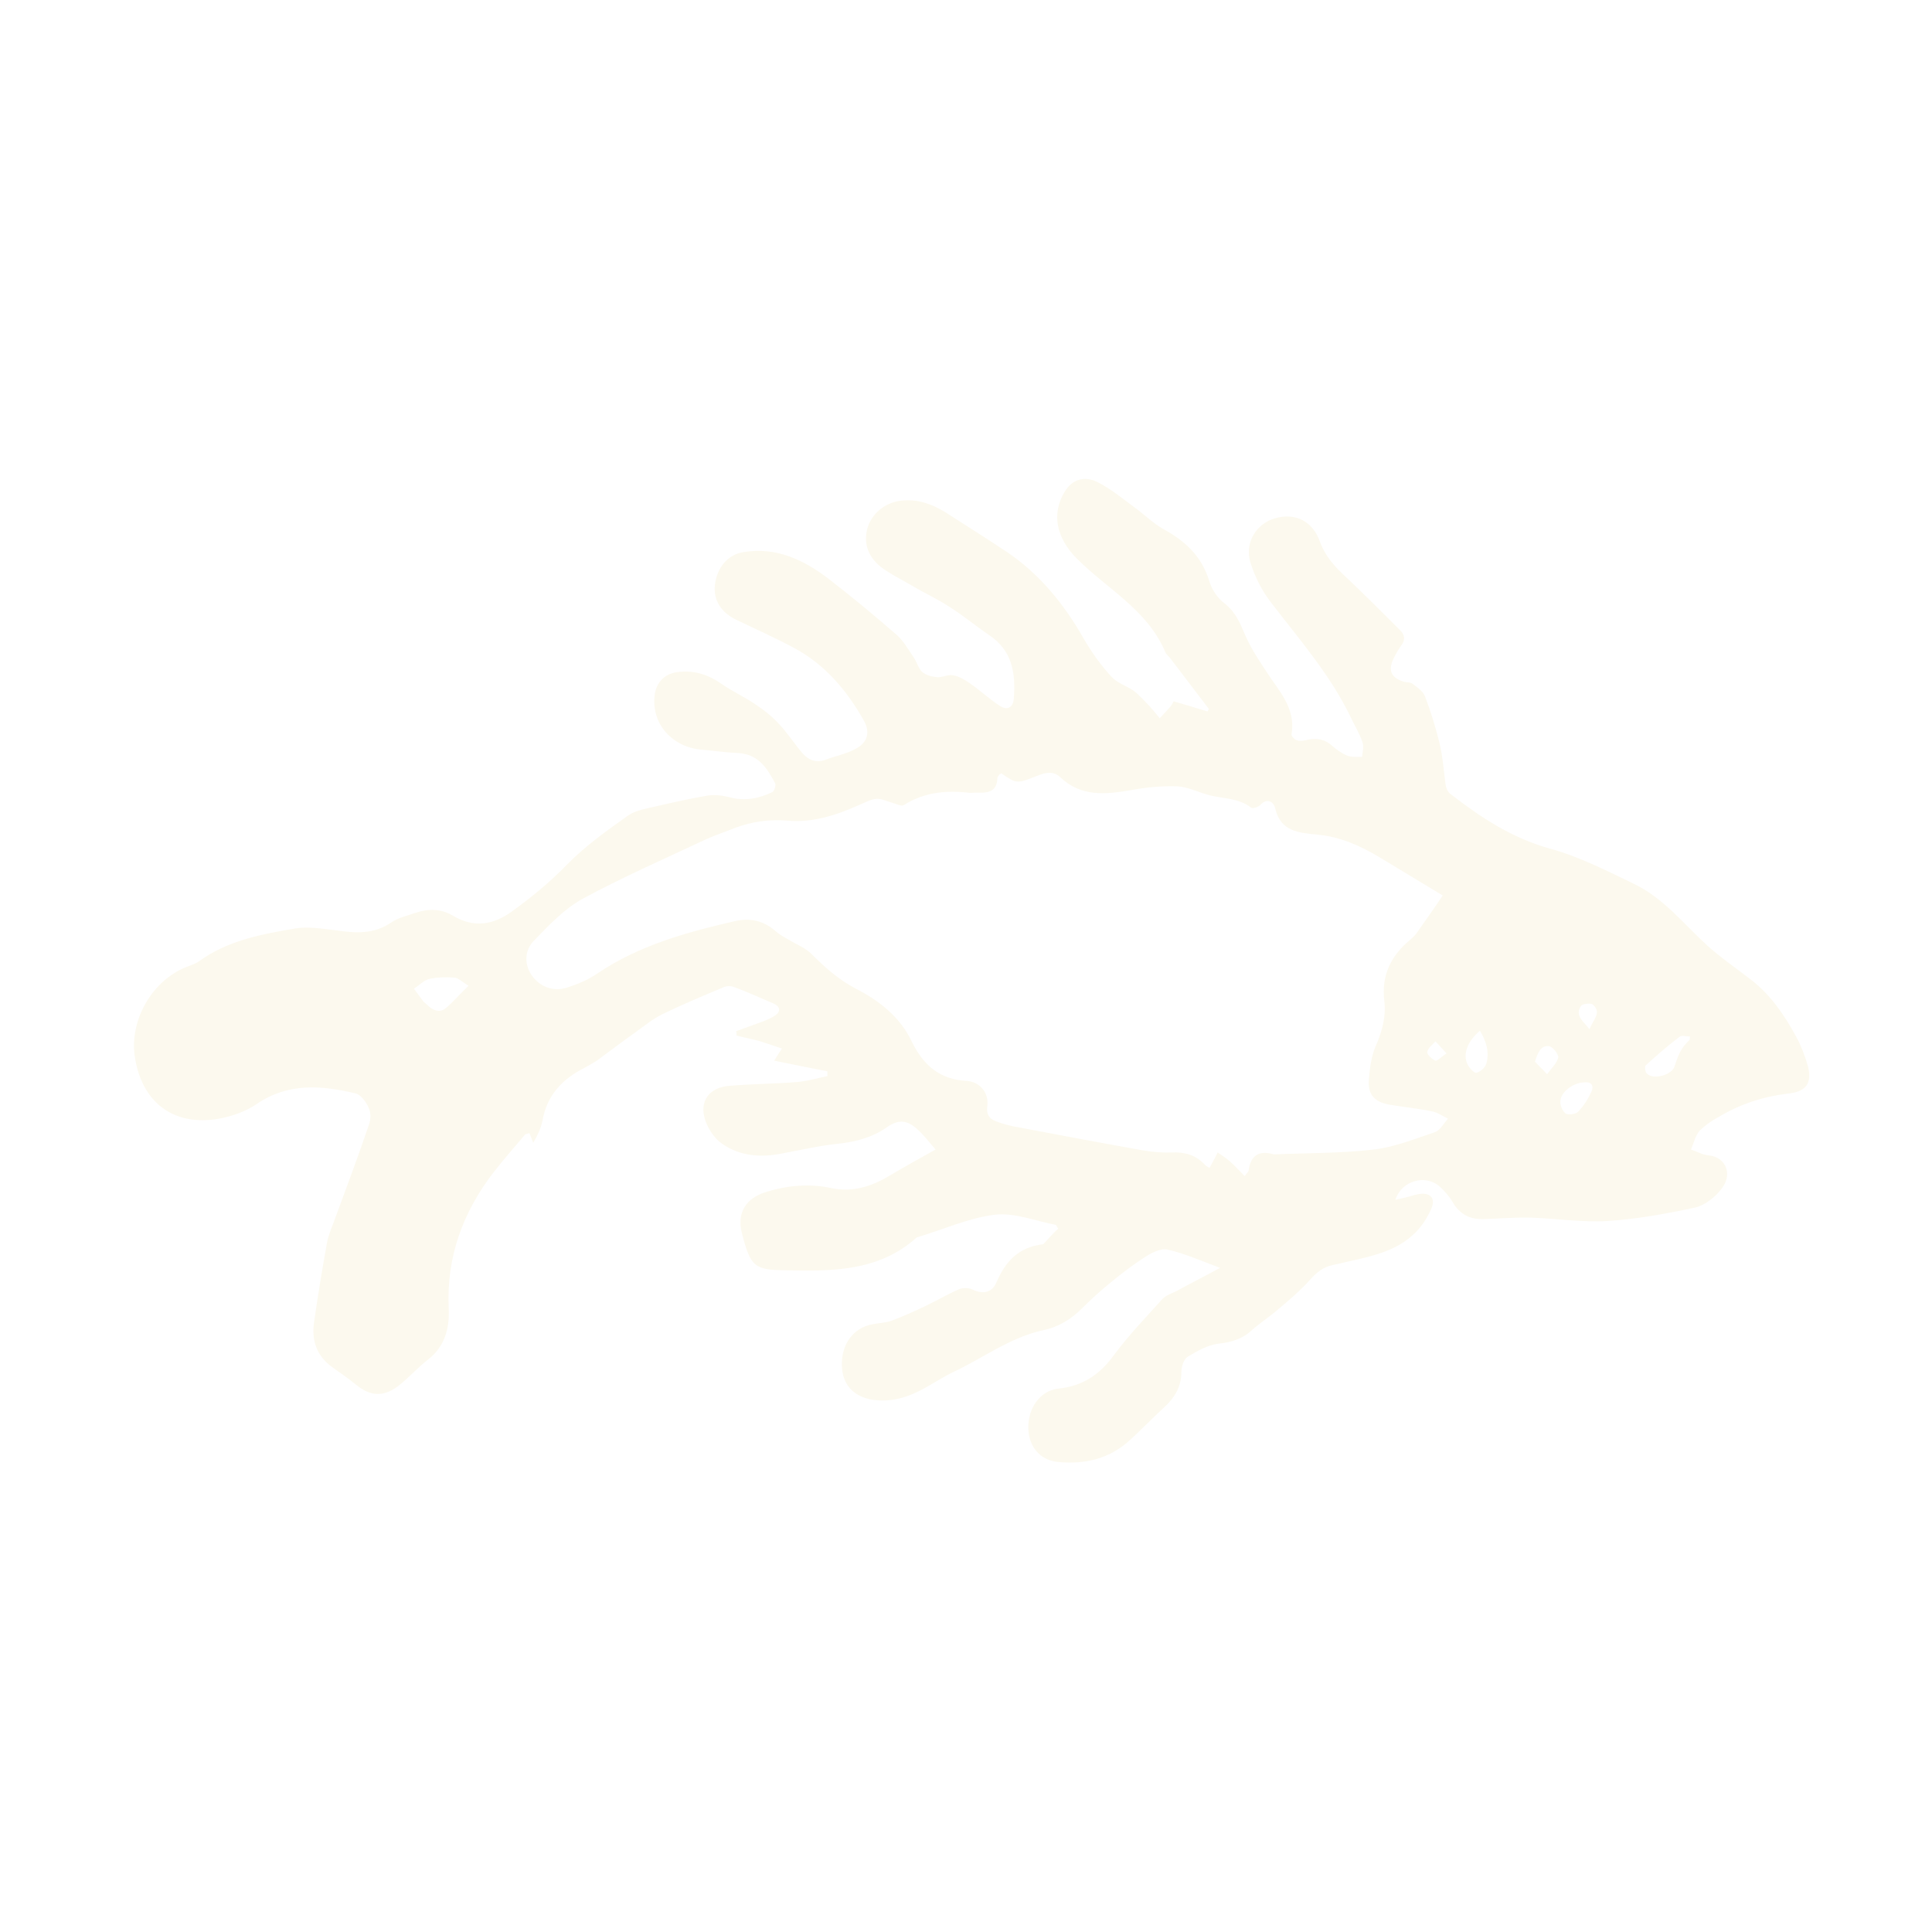
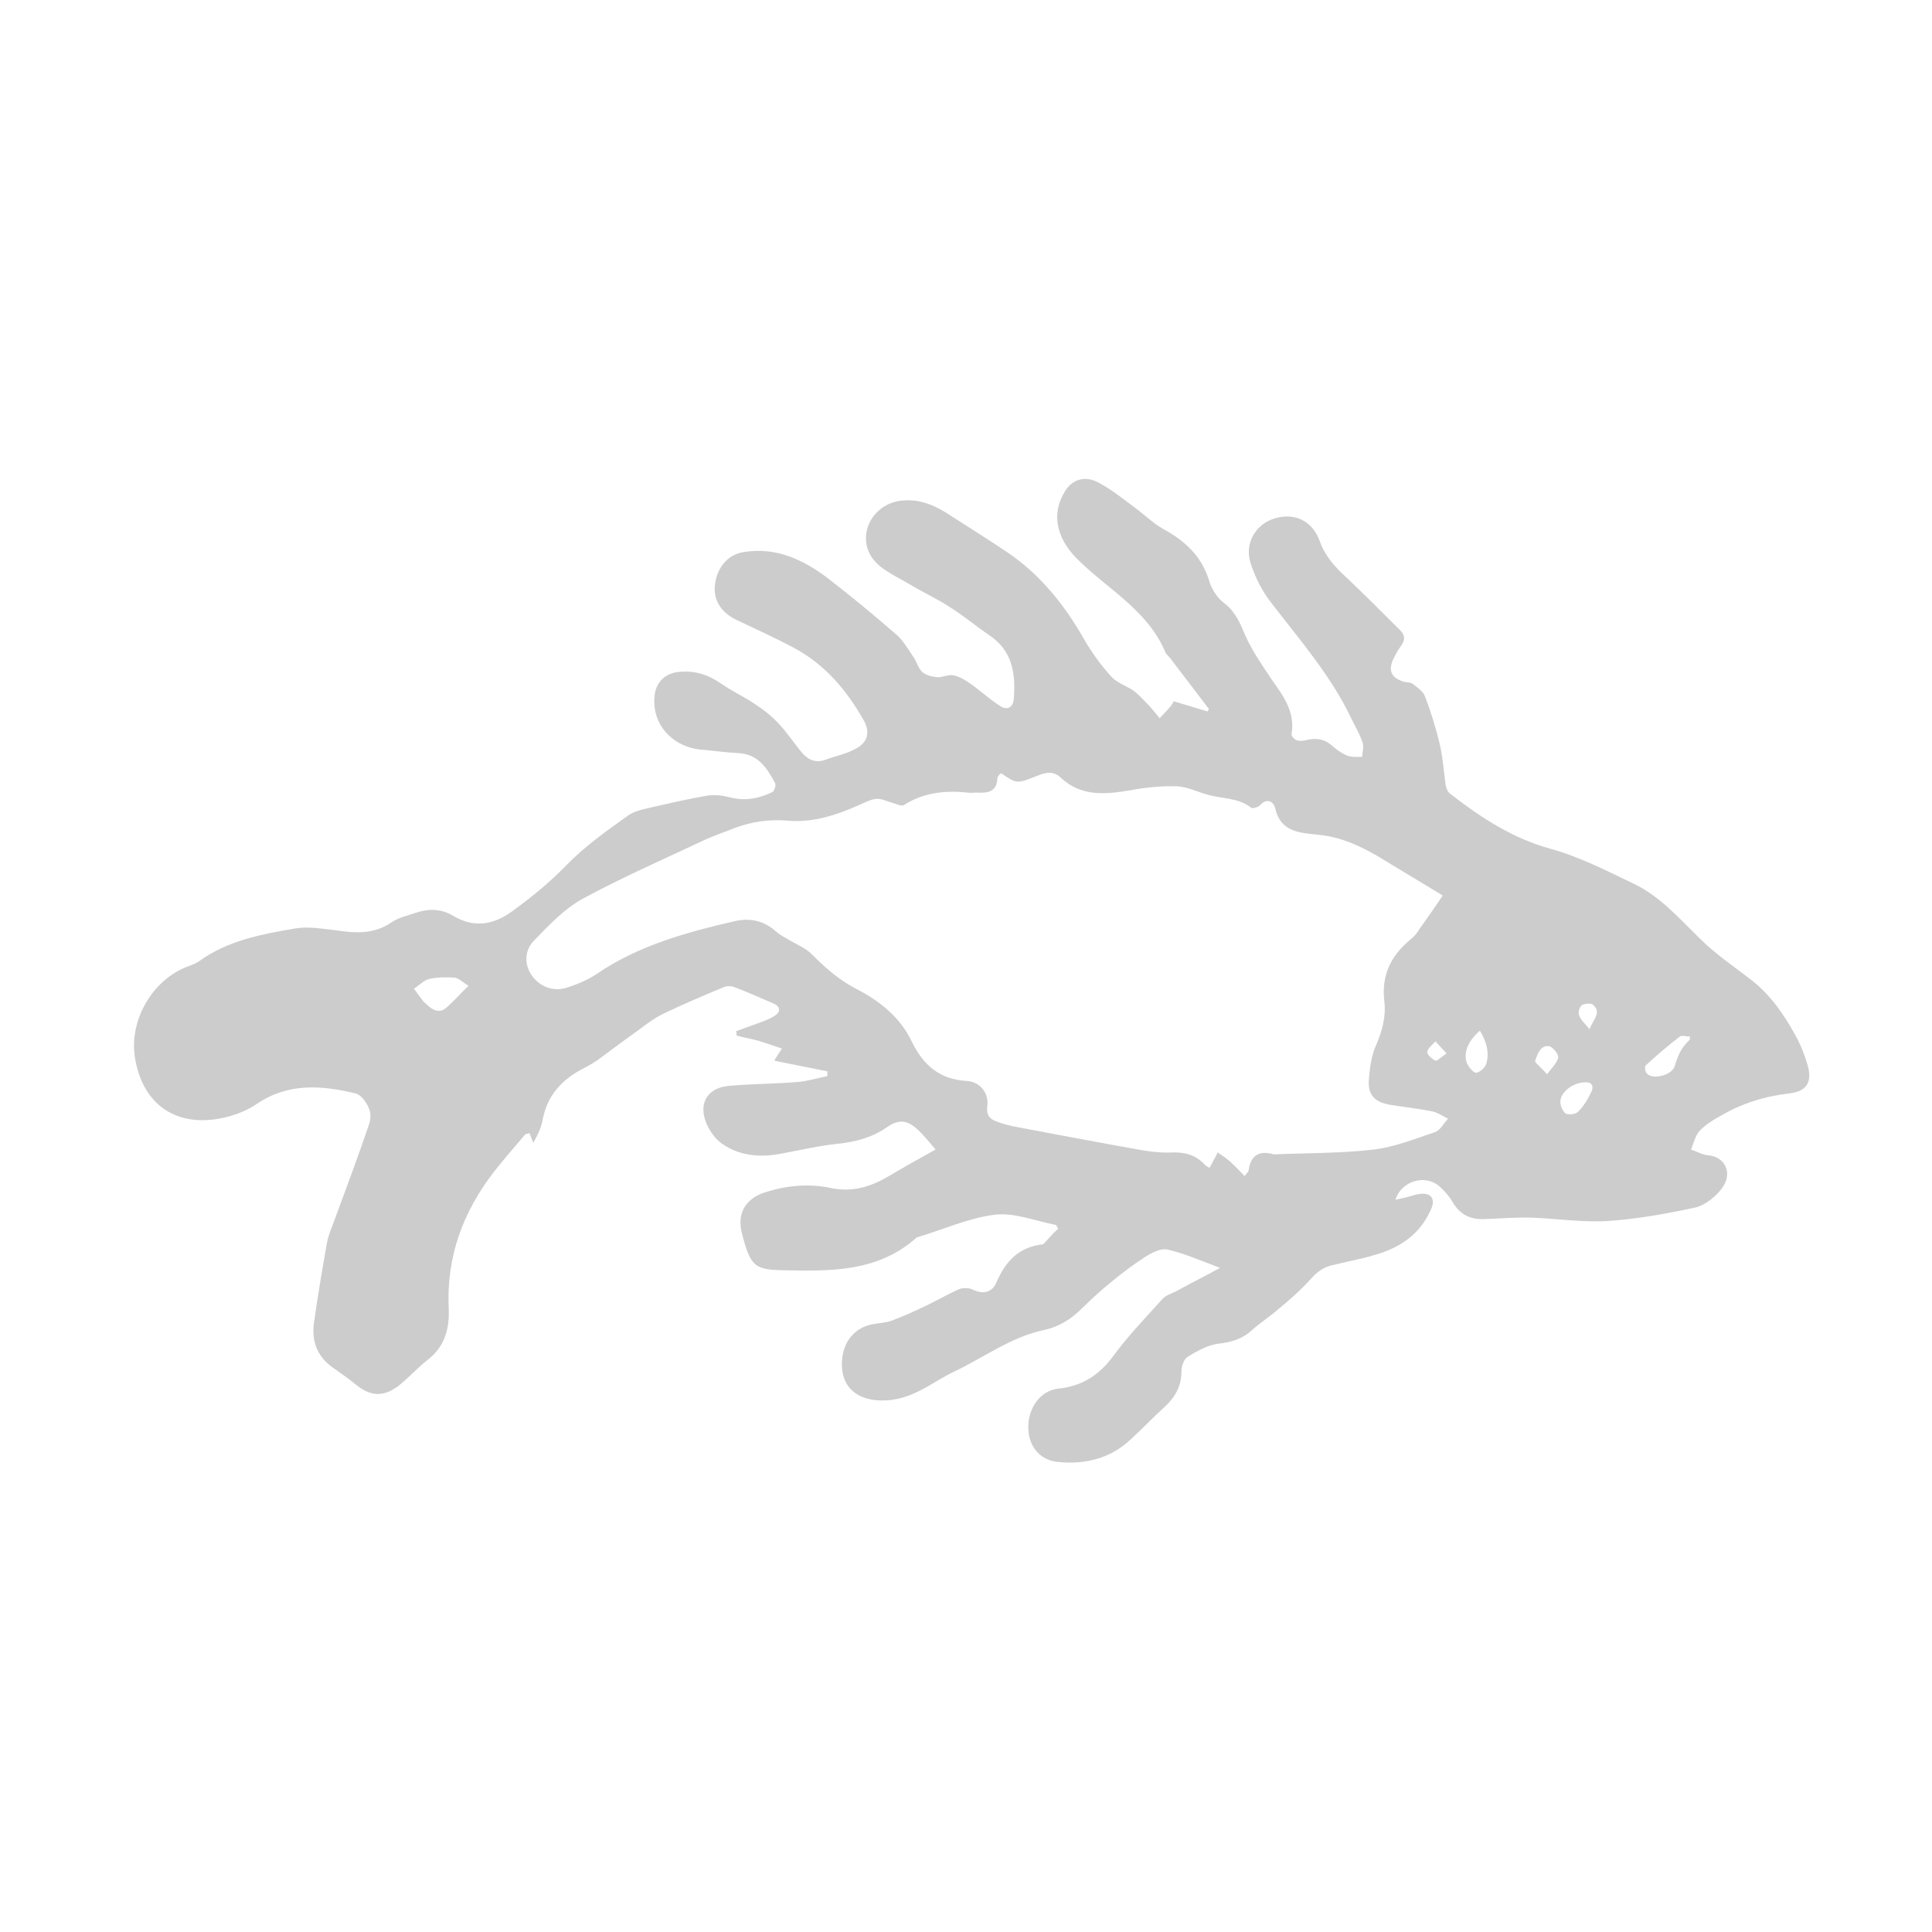
- <svg xmlns="http://www.w3.org/2000/svg" version="1.1" id="Layer_1" x="0px" y="0px" viewBox="0 0 400 400" style="fill: #fcf9ee;" xml:space="preserve">
+ <svg xmlns="http://www.w3.org/2000/svg" version="1.1" id="Layer_1" x="0px" y="0px" viewBox="0 0 400 400" style="fill: rgba(0, 0, 0, 0.2);" xml:space="preserve">
  <g>
    <path d="M219.1,254.4c-0.4-0.6-0.4-0.8-0.5-0.8c-4.2-0.8-8.6-2.6-12.7-2.1c-5.5,0.7-10.7,3.1-16.1,4.7c-7.9,7.1-17.6,7-27.2,6.8   c-6.3-0.1-7.2-0.6-9-7.7c-1.1-4.2,0.9-7.3,5-8.5c4.4-1.4,9.1-1.8,13.6-0.8c4.5,0.9,8.3-0.4,12-2.6c3-1.8,6.1-3.5,9.5-5.4   c-1.3-1.5-2.5-3.1-4-4.4c-2.1-1.8-3.8-1.8-6.1-0.2c-3,2.1-6.4,3-10.1,3.4c-3.9,0.4-7.7,1.3-11.5,2c-4.4,0.9-8.8,0.6-12.5-2   c-1.6-1.1-2.9-3.1-3.5-4.9c-1.3-4,0.9-6.8,5.1-7.1c4.7-0.4,9.5-0.4,14.2-0.8c2-0.2,4-0.8,6-1.2c0-0.3,0-0.7,0-1   c-3.6-0.7-7.1-1.4-11-2.2c0.6-1,0.9-1.5,1.6-2.5c-1.7-0.6-3.2-1.1-4.8-1.6c-1.5-0.4-3.1-0.7-4.6-1.1c0-0.3,0-0.6-0.1-0.9   c1.1-0.4,2.2-0.8,3.3-1.2c1.6-0.6,3.3-1.1,4.7-2c1.4-0.9,1.1-2-0.4-2.6c-2.6-1.1-5.2-2.3-7.9-3.3c-0.7-0.3-1.7-0.3-2.3,0   c-4.3,1.8-8.6,3.6-12.7,5.6c-2,1-3.7,2.4-5.5,3.7c-2.7,1.9-5.3,3.9-7.9,5.8c-0.9,0.6-1.8,1.1-2.7,1.6c-4.6,2.3-7.8,5.7-8.7,11   c-0.3,1.4-0.9,2.8-1.9,4.5c-0.3-0.7-0.5-1.4-0.8-2c-0.3,0.1-0.6,0.2-0.8,0.2c-2.2,2.6-4.5,5.2-6.6,7.9c-6.4,8.3-9.8,17.6-9.3,28.2   c0.2,4.1-0.8,7.9-4.3,10.6c-2.2,1.7-4,3.8-6.2,5.5c-3.1,2.3-5.8,2.1-8.8-0.4c-1.6-1.3-3.2-2.4-4.9-3.6c-3.1-2.3-4.2-5.4-3.7-9.1   c0.8-5.6,1.7-11.1,2.7-16.6c0.3-1.7,1.1-3.4,1.7-5.1c2.4-6.5,4.8-12.9,7-19.4c0.4-1.1,0.4-2.5-0.1-3.5c-0.5-1.2-1.6-2.6-2.6-2.9   c-7.1-1.7-14-2.3-20.6,2.2c-2.2,1.5-5,2.5-7.7,3c-9.5,1.7-16.1-3.4-17.5-12.9c-1.1-7.5,3.6-15.7,10.7-18.5c0.8-0.3,1.7-0.6,2.5-1.1   c6-4.4,13.1-5.7,20.2-6.9c2.7-0.4,5.5,0.1,8.2,0.4c4,0.6,7.8,0.9,11.5-1.6c1.4-1,3.3-1.4,5-2c2.7-0.9,5.3-0.9,7.8,0.6   c4.2,2.5,8.2,2,12.2-0.9c4-2.9,7.8-6,11.3-9.6c3.8-3.9,8.3-7.1,12.8-10.3c1.6-1.1,3.9-1.4,5.9-1.9c3.5-0.8,7-1.6,10.6-2.2   c1.5-0.2,3.1,0,4.6,0.4c3.1,0.8,6,0.2,8.7-1.1c0.4-0.2,0.8-1.4,0.6-1.8c-1.7-3.2-3.5-6.1-7.8-6.3c-2.5-0.1-5.1-0.5-7.6-0.7   c-6-0.6-10.1-5.3-9.6-10.9c0.2-3,2.2-5,5.2-5.2c3.2-0.3,6,0.6,8.7,2.5c2.3,1.6,4.8,2.7,7.1,4.3c1.7,1.1,3.3,2.4,4.7,3.9   c1.8,1.9,3.2,4.1,4.9,6.1c1.3,1.5,2.9,2.1,4.8,1.4c2.1-0.8,4.4-1.2,6.3-2.3c2.5-1.3,3-3.5,1.6-5.9c-3.5-6.2-8-11.5-14.3-14.9   c-3.9-2.1-7.9-3.9-11.9-5.8c-3.2-1.5-4.9-4-4.6-7.2c0.4-3.6,2.6-6.4,6-6.9c6.7-1.1,12.4,1.6,17.5,5.5c4.8,3.7,9.5,7.6,14.1,11.6   c1.4,1.2,2.4,3,3.5,4.6c0.7,1,1,2.3,1.8,3.1c0.8,0.7,2,1,3.1,1.1c1.1,0.1,2.3-0.6,3.3-0.4c1.2,0.2,2.4,0.9,3.4,1.6   c2.2,1.5,4.2,3.4,6.4,4.8c1.4,0.9,2.7,0.3,2.8-1.6c0.4-5.2-0.3-9.9-5.1-13.1c-2.8-1.9-5.4-4.1-8.3-5.9c-2.4-1.6-5.1-2.8-7.6-4.3   c-2.2-1.3-4.5-2.4-6.5-3.9c-2.9-2.3-3.7-5.3-2.7-8.4c1.1-3.1,4.1-5.3,7.6-5.4c3.1-0.2,5.9,0.9,8.5,2.5c4.2,2.7,8.5,5.4,12.7,8.2   c6.8,4.6,11.8,10.8,15.8,17.8c1.6,2.8,3.6,5.6,5.8,8c1.2,1.3,3.1,1.9,4.6,2.9c1.2,0.9,2.2,2.1,3.3,3.2c0.7,0.8,1.4,1.6,2.1,2.5   c0.8-0.8,1.6-1.7,2.3-2.5c0.2-0.3,0.4-0.6,0.6-1c2.4,0.7,4.7,1.4,7,2.1c0.1-0.2,0.2-0.4,0.3-0.5c-2.7-3.5-5.3-7-8-10.5   c-0.3-0.4-0.8-0.8-1-1.2c-3.7-8.9-12.2-13.2-18.5-19.6c-3.9-4-5.3-9-2.3-13.8c1.4-2.3,3.9-3.3,6.7-1.9c2.8,1.4,5.3,3.5,7.9,5.4   c1.9,1.4,3.6,3.1,5.7,4.3c4.4,2.4,7.9,5.5,9.5,10.6c0.5,1.8,1.7,3.7,3.2,4.8c2.3,1.8,3.2,4,4.3,6.6c1.4,3.2,3.5,6.2,5.5,9.2   c2.4,3.4,4.9,6.7,4.1,11.3c-0.1,0.4,0.7,1.2,1.2,1.3c0.8,0.2,1.6,0,2.4-0.2c1.8-0.3,3.4,0,4.8,1.3c0.9,0.8,1.9,1.5,3,2   c1,0.4,2.1,0.3,3.2,0.3c0.1-1,0.4-2.1,0.1-3c-0.6-1.8-1.6-3.4-2.4-5.1c-4.2-8.8-10.6-16.1-16.5-23.8c-1.9-2.4-3.4-5.4-4.3-8.3   c-1.3-4.1,1.2-8.1,5.1-9.2c4.2-1.2,7.8,0.6,9.3,4.9c1.1,3,3.1,5.2,5.4,7.3c3.8,3.6,7.5,7.3,11.2,11c0.9,0.9,1.1,1.9,0.3,3   c-0.7,1-1.3,2-1.8,3.1c-1,2.3-0.3,3.7,2.1,4.5c0.6,0.2,1.5,0.1,2,0.5c0.9,0.7,2.1,1.5,2.5,2.5c1.2,3.1,2.2,6.4,3,9.6   c0.7,2.9,0.9,5.8,1.3,8.8c0.1,0.6,0.4,1.4,0.9,1.8c6.3,4.9,12.8,9.2,20.7,11.4c5.9,1.6,11.6,4.5,17.2,7.2   c6.2,2.9,10.4,8.3,15.3,12.8c2.9,2.6,6.1,4.8,9.2,7.2c4,3.1,6.8,7.2,9.2,11.6c1.1,2,1.9,4.1,2.5,6.2c0.9,3.5-0.3,5.3-4,5.7   c-5.1,0.6-9.8,2.1-14.2,4.7c-1.5,0.8-3,1.8-4.2,3c-0.9,1-1.2,2.5-1.8,3.9c1.2,0.4,2.4,1.1,3.6,1.2c3.4,0.3,5.1,3.6,2.9,6.7   c-1.3,1.8-3.5,3.6-5.6,4.1c-6,1.3-12.1,2.4-18.2,2.8c-5.2,0.3-10.5-0.5-15.7-0.7c-3.3-0.1-6.6,0.2-9.9,0.3c-2.9,0.1-5-1-6.5-3.6   c-0.7-1.2-1.7-2.3-2.7-3.2c-2.9-2.5-7.8-1.2-9.1,2.8c0.8-0.2,1.5-0.3,2.2-0.5c0.9-0.2,1.9-0.6,2.8-0.7c2.2-0.3,3.3,0.8,2.5,2.9   c-0.9,2.1-2.2,4.1-3.9,5.6c-3.4,3.1-7.7,4.2-12.1,5.2c-1.5,0.3-2.9,0.7-4.4,1c-2,0.4-3.4,1.5-4.8,3.1c-2,2.2-4.3,4.2-6.6,6.1   c-1.7,1.5-3.6,2.7-5.3,4.2c-2,1.9-4.3,2.6-7.1,2.9c-2.2,0.3-4.3,1.5-6.3,2.7c-0.8,0.5-1.3,2-1.3,3.1c0,3.1-1.4,5.4-3.6,7.4   c-2.4,2.2-4.6,4.5-7,6.7c-4.2,3.9-9.3,5.1-14.8,4.6c-3.8-0.3-6.2-3.1-6.3-7c-0.1-4.2,2.5-7.8,6.2-8.2c5-0.5,8.6-2.9,11.5-6.9   c3.1-4.2,6.7-7.9,10.1-11.7c0.7-0.7,1.8-1.1,2.7-1.5c2.9-1.6,5.9-3.1,9.2-4.9c-4-1.5-7.4-3-10.9-3.8c-1.3-0.3-3.1,0.6-4.4,1.4   c-2.5,1.6-4.9,3.4-7.2,5.3c-2.1,1.7-4.1,3.5-6,5.4c-2.3,2.3-4.8,3.9-8.1,4.6c-6.9,1.5-12.5,5.8-18.7,8.7c-1.9,0.9-3.7,2.1-5.5,3.1   c-3.5,2-7.1,3.2-11.2,2.6c-4-0.7-6.2-3.2-6.3-7.1c-0.1-4.4,2.3-7.7,6.2-8.5c1.4-0.3,2.9-0.3,4.2-0.8c2.4-0.9,4.8-2,7.1-3.1   c2.3-1.1,4.5-2.4,6.8-3.4c0.8-0.3,2-0.3,2.8,0.1c2.2,1.1,4.1,0.5,4.9-1.5c1.9-4.4,4.6-7.3,9.7-7.9   C216.8,256.8,218,255.3,219.1,254.4z M207.3,160.1c-0.2,0.2-0.4,0.2-0.5,0.4c-0.1,0.2-0.3,0.4-0.3,0.6c-0.1,3-2.2,3.1-4.4,3   c-0.6,0-1.2,0.1-1.8,0c-4.7-0.5-9.1,0-13.2,2.6c-0.5,0.3-1.6-0.3-2.4-0.5c-1.1-0.3-2.2-0.9-3.3-0.8c-1.2,0.1-2.4,0.8-3.6,1.3   c-4.7,2.1-9.7,3.7-14.8,3.2c-3.8-0.3-7.3,0.2-10.8,1.5c-2,0.8-4.1,1.5-6.1,2.4c-8.5,4-17.2,7.8-25.5,12.3c-3.8,2.1-6.9,5.4-10,8.6   c-2.1,2.1-2,5-0.6,7.1c1.6,2.4,4.4,3.6,7.3,2.7c2.2-0.7,4.4-1.6,6.3-2.9c8.7-5.9,18.6-8.6,28.6-10.9c3.1-0.7,5.9-0.1,8.4,2.1   c0.8,0.7,1.7,1.2,2.6,1.7c1.6,1,3.5,1.7,4.8,3c2.8,2.8,5.6,5.3,9.2,7.2c4.9,2.5,9.2,5.9,11.6,11c2.4,4.9,5.8,7.8,11.4,8.1   c2.8,0.2,4.6,2.6,4.2,5.3c-0.2,1.6,0.4,2.5,1.7,3c1.2,0.5,2.4,0.8,3.7,1.1c9,1.7,18,3.4,27,5c1.9,0.3,3.9,0.5,5.8,0.4   c2.7-0.1,5,0.5,6.9,2.6c0.2,0.2,0.6,0.4,0.9,0.6c0.2-0.3,0.3-0.5,0.4-0.7c0.4-0.8,0.9-1.6,1.3-2.5c0.9,0.6,1.8,1.2,2.6,1.9   c1,0.9,1.9,1.9,3,3c0.4-0.6,0.7-0.8,0.8-1.1c0.4-3.2,2.2-4.3,5.2-3.4c0.1,0,0.1,0,0.2,0c6.8-0.3,13.7-0.2,20.5-1   c4.3-0.5,8.5-2.2,12.7-3.6c1.1-0.4,1.8-1.8,2.7-2.8c-1.1-0.5-2.2-1.3-3.3-1.5c-2.9-0.6-5.9-0.9-8.9-1.4c-3.1-0.6-4.4-2.1-4.2-5.1   c0.2-2.4,0.5-5,1.5-7.2c1.3-3,2.1-6,1.7-9.2c-0.6-5.2,1.3-9.2,5.2-12.5c0.6-0.5,1.3-1.1,1.7-1.8c1.7-2.4,3.4-4.8,5.2-7.5   c-4.8-2.9-9.1-5.5-13.4-8.1c-3.9-2.3-8-4.1-12.6-4.5c-3.8-0.4-7.6-0.6-8.7-5.5c-0.3-1.3-1.7-2.2-3.1-0.6c-0.4,0.4-1.6,0.8-1.9,0.5   c-2.7-2.1-6.1-1.8-9.1-2.7c-2.1-0.6-4.1-1.6-6.2-1.7c-3.2-0.1-6.4,0.2-9.6,0.8c-5.3,0.9-10.3,1.4-14.6-2.7c-1.4-1.3-3-1-4.7-0.3   C210.5,162.3,210.5,162.3,207.3,160.1z M97,204.1c-1.4-0.9-2.1-1.6-2.9-1.7c-1.8-0.1-3.6-0.1-5.3,0.3c-1.1,0.3-2,1.3-3.1,2   c0.7,0.9,1.3,1.8,2,2.7c0.2,0.2,0.5,0.4,0.7,0.6c1.1,1.1,2.5,1.8,3.8,0.8C93.8,207.5,95.1,205.9,97,204.1z M349.9,214.6   c-0.8,0-1.7-0.3-2.1,0c-2.5,1.9-4.8,3.9-7.1,6c-0.2,0.2-0.1,1.4,0.3,1.7c1.3,1.3,5.1,0.3,5.7-1.5c0.9-2.9,1.5-3.9,3.1-5.5   C349.9,215.3,349.8,215.2,349.9,214.6z M328,224.1c-2,0-4.6,1.7-4.9,3.6c-0.2,0.9,0.3,2.2,1,2.8c0.5,0.4,2.1,0.2,2.6-0.3   c1.2-1.2,2.1-2.7,2.8-4.2C330,224.9,329.6,223.9,328,224.1z M306.4,213.4c-2.7,2.3-3.6,5-2.5,7.1c0.4,0.7,1.3,1.7,1.8,1.6   c0.8-0.2,1.7-1,2-1.8C308.4,218,307.8,215.7,306.4,213.4z M317.8,219.8c0.8,0.9,1.7,1.7,2.5,2.6c0.8-1.1,2-2.2,2.3-3.4   c0.2-0.6-1.1-2.3-1.9-2.4C319.1,216.4,318.4,217.8,317.8,219.8z M329.1,213.1c0.7-2,2.6-3.4,0.7-5.1c-0.4-0.4-2.2-0.2-2.5,0.3   C326,210.3,327.8,211.4,329.1,213.1z M299.5,218.1c-1-1.1-1.7-1.8-2.3-2.5c-0.6,0.7-1.6,1.4-1.7,2.2c-0.1,0.5,1,1.5,1.7,1.8   C297.6,219.7,298.4,218.8,299.5,218.1z" />
  </g>
</svg>
